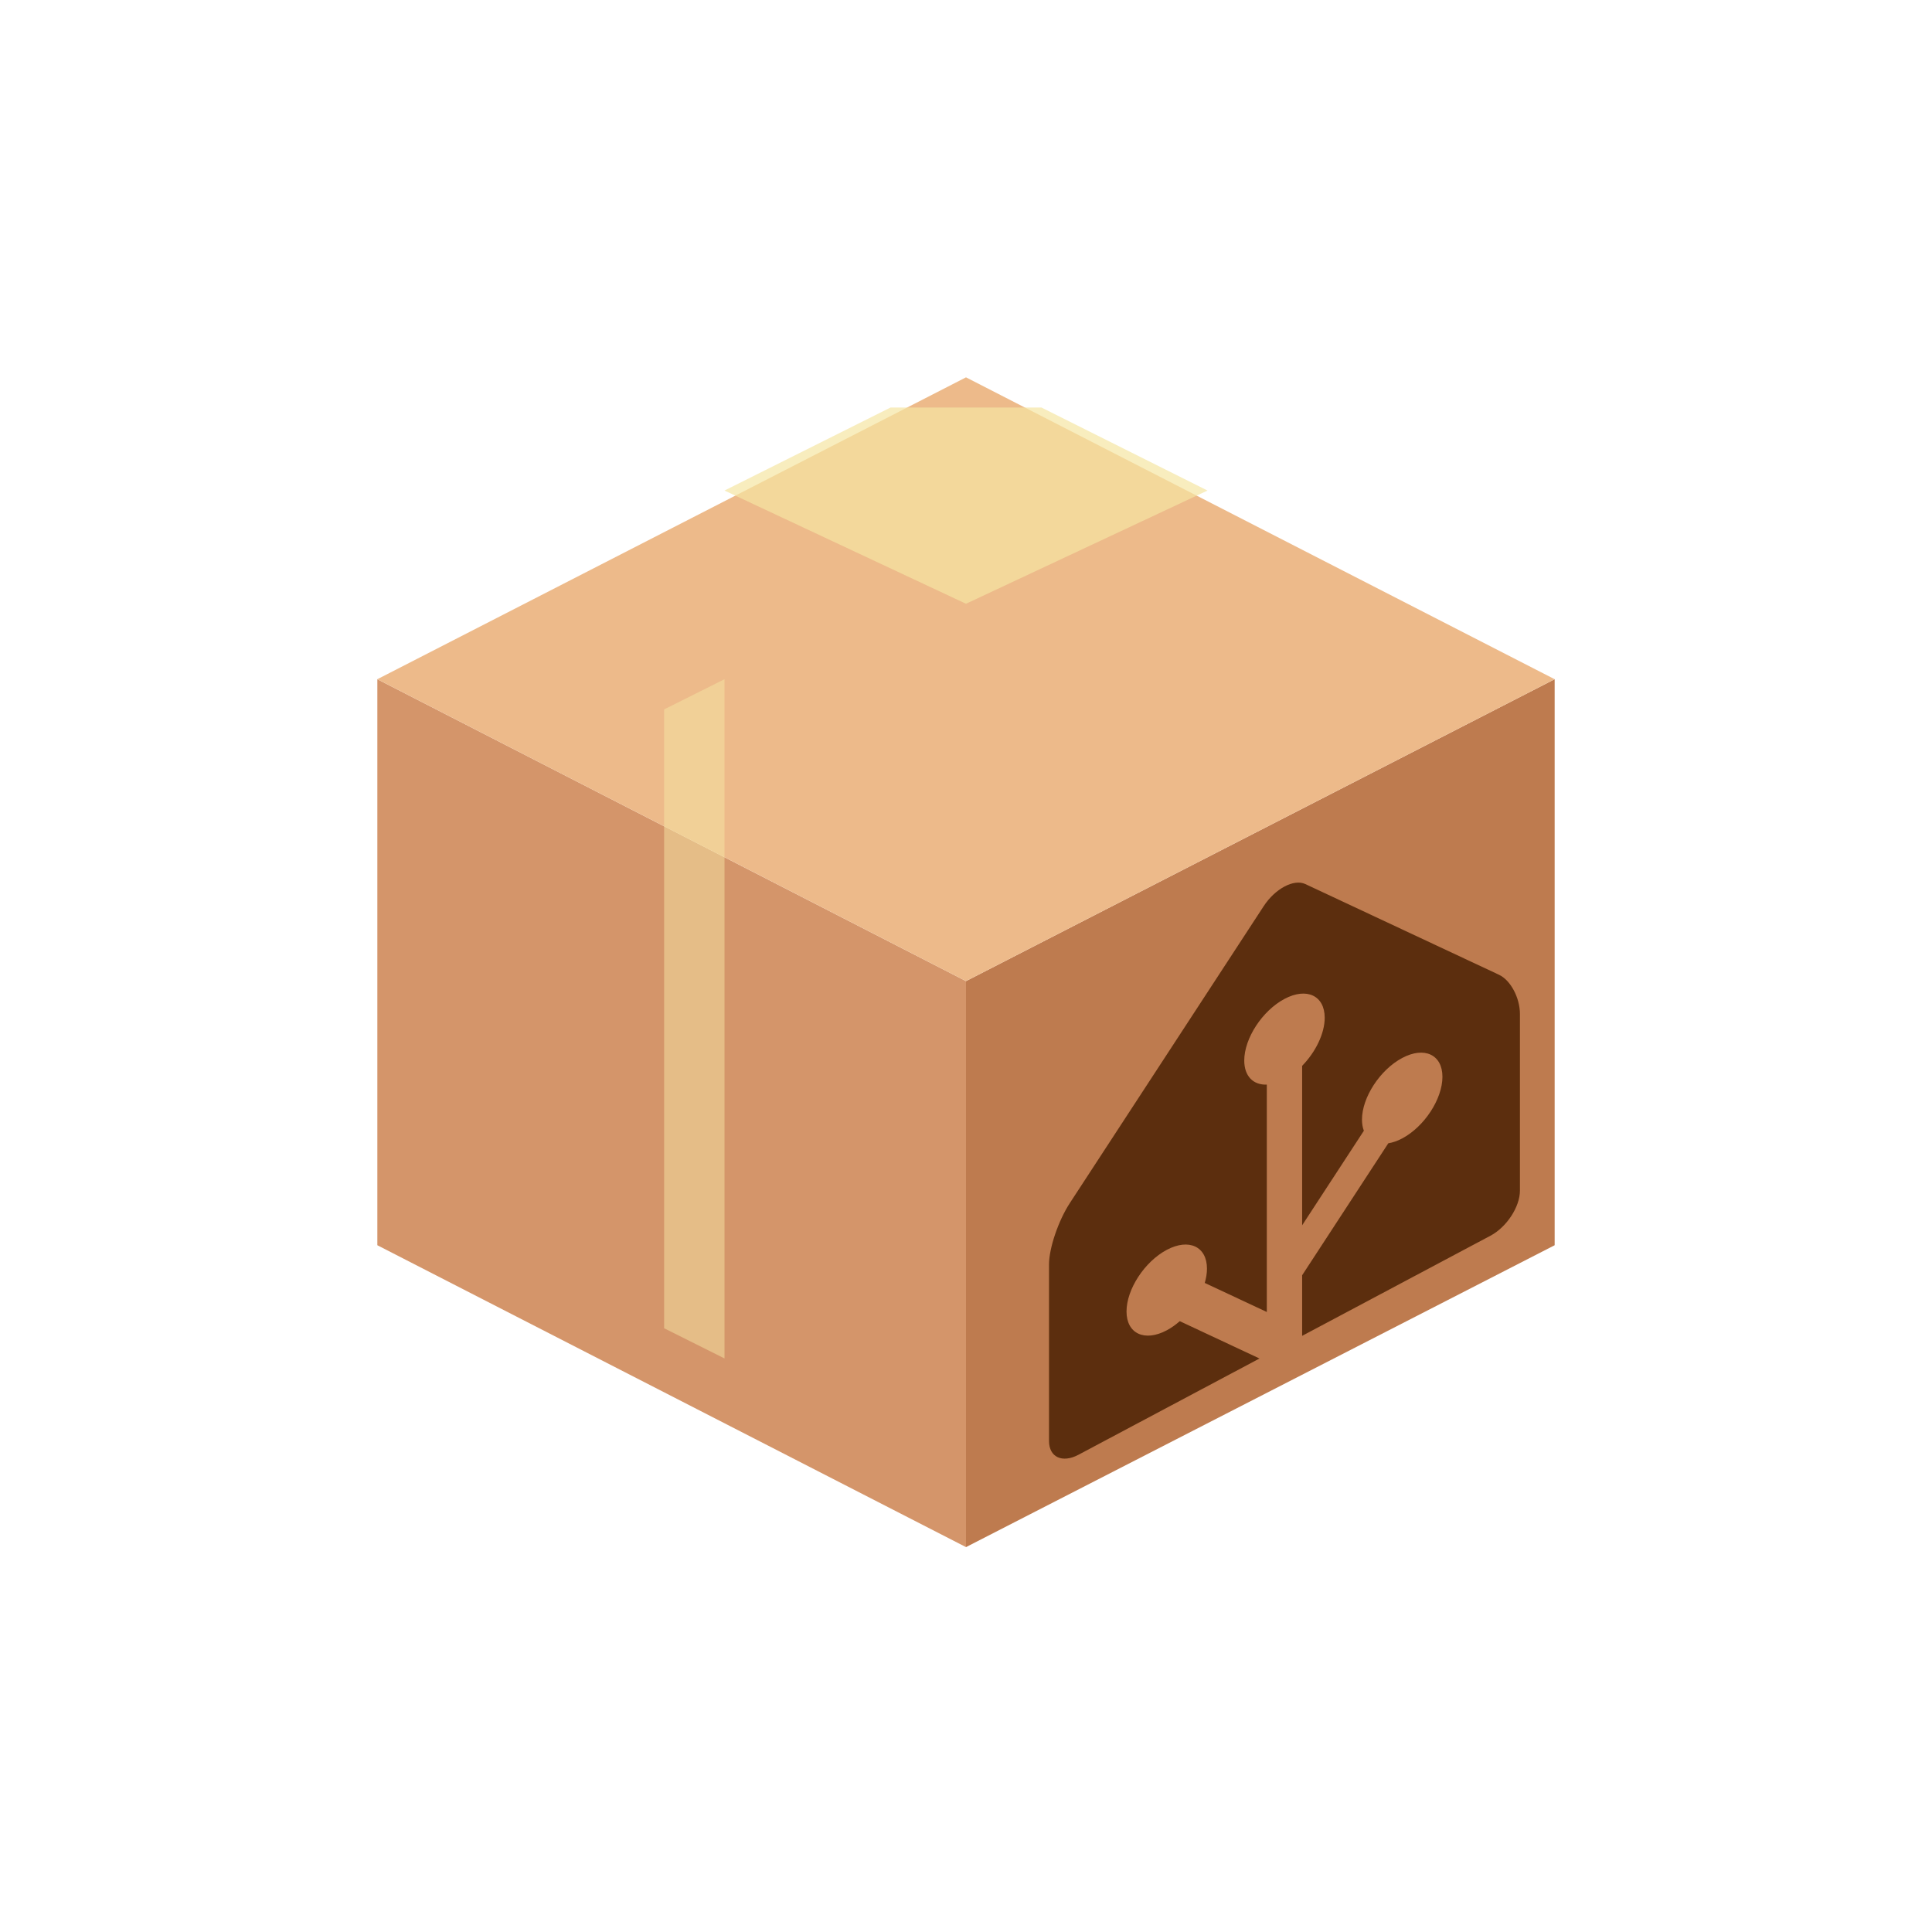
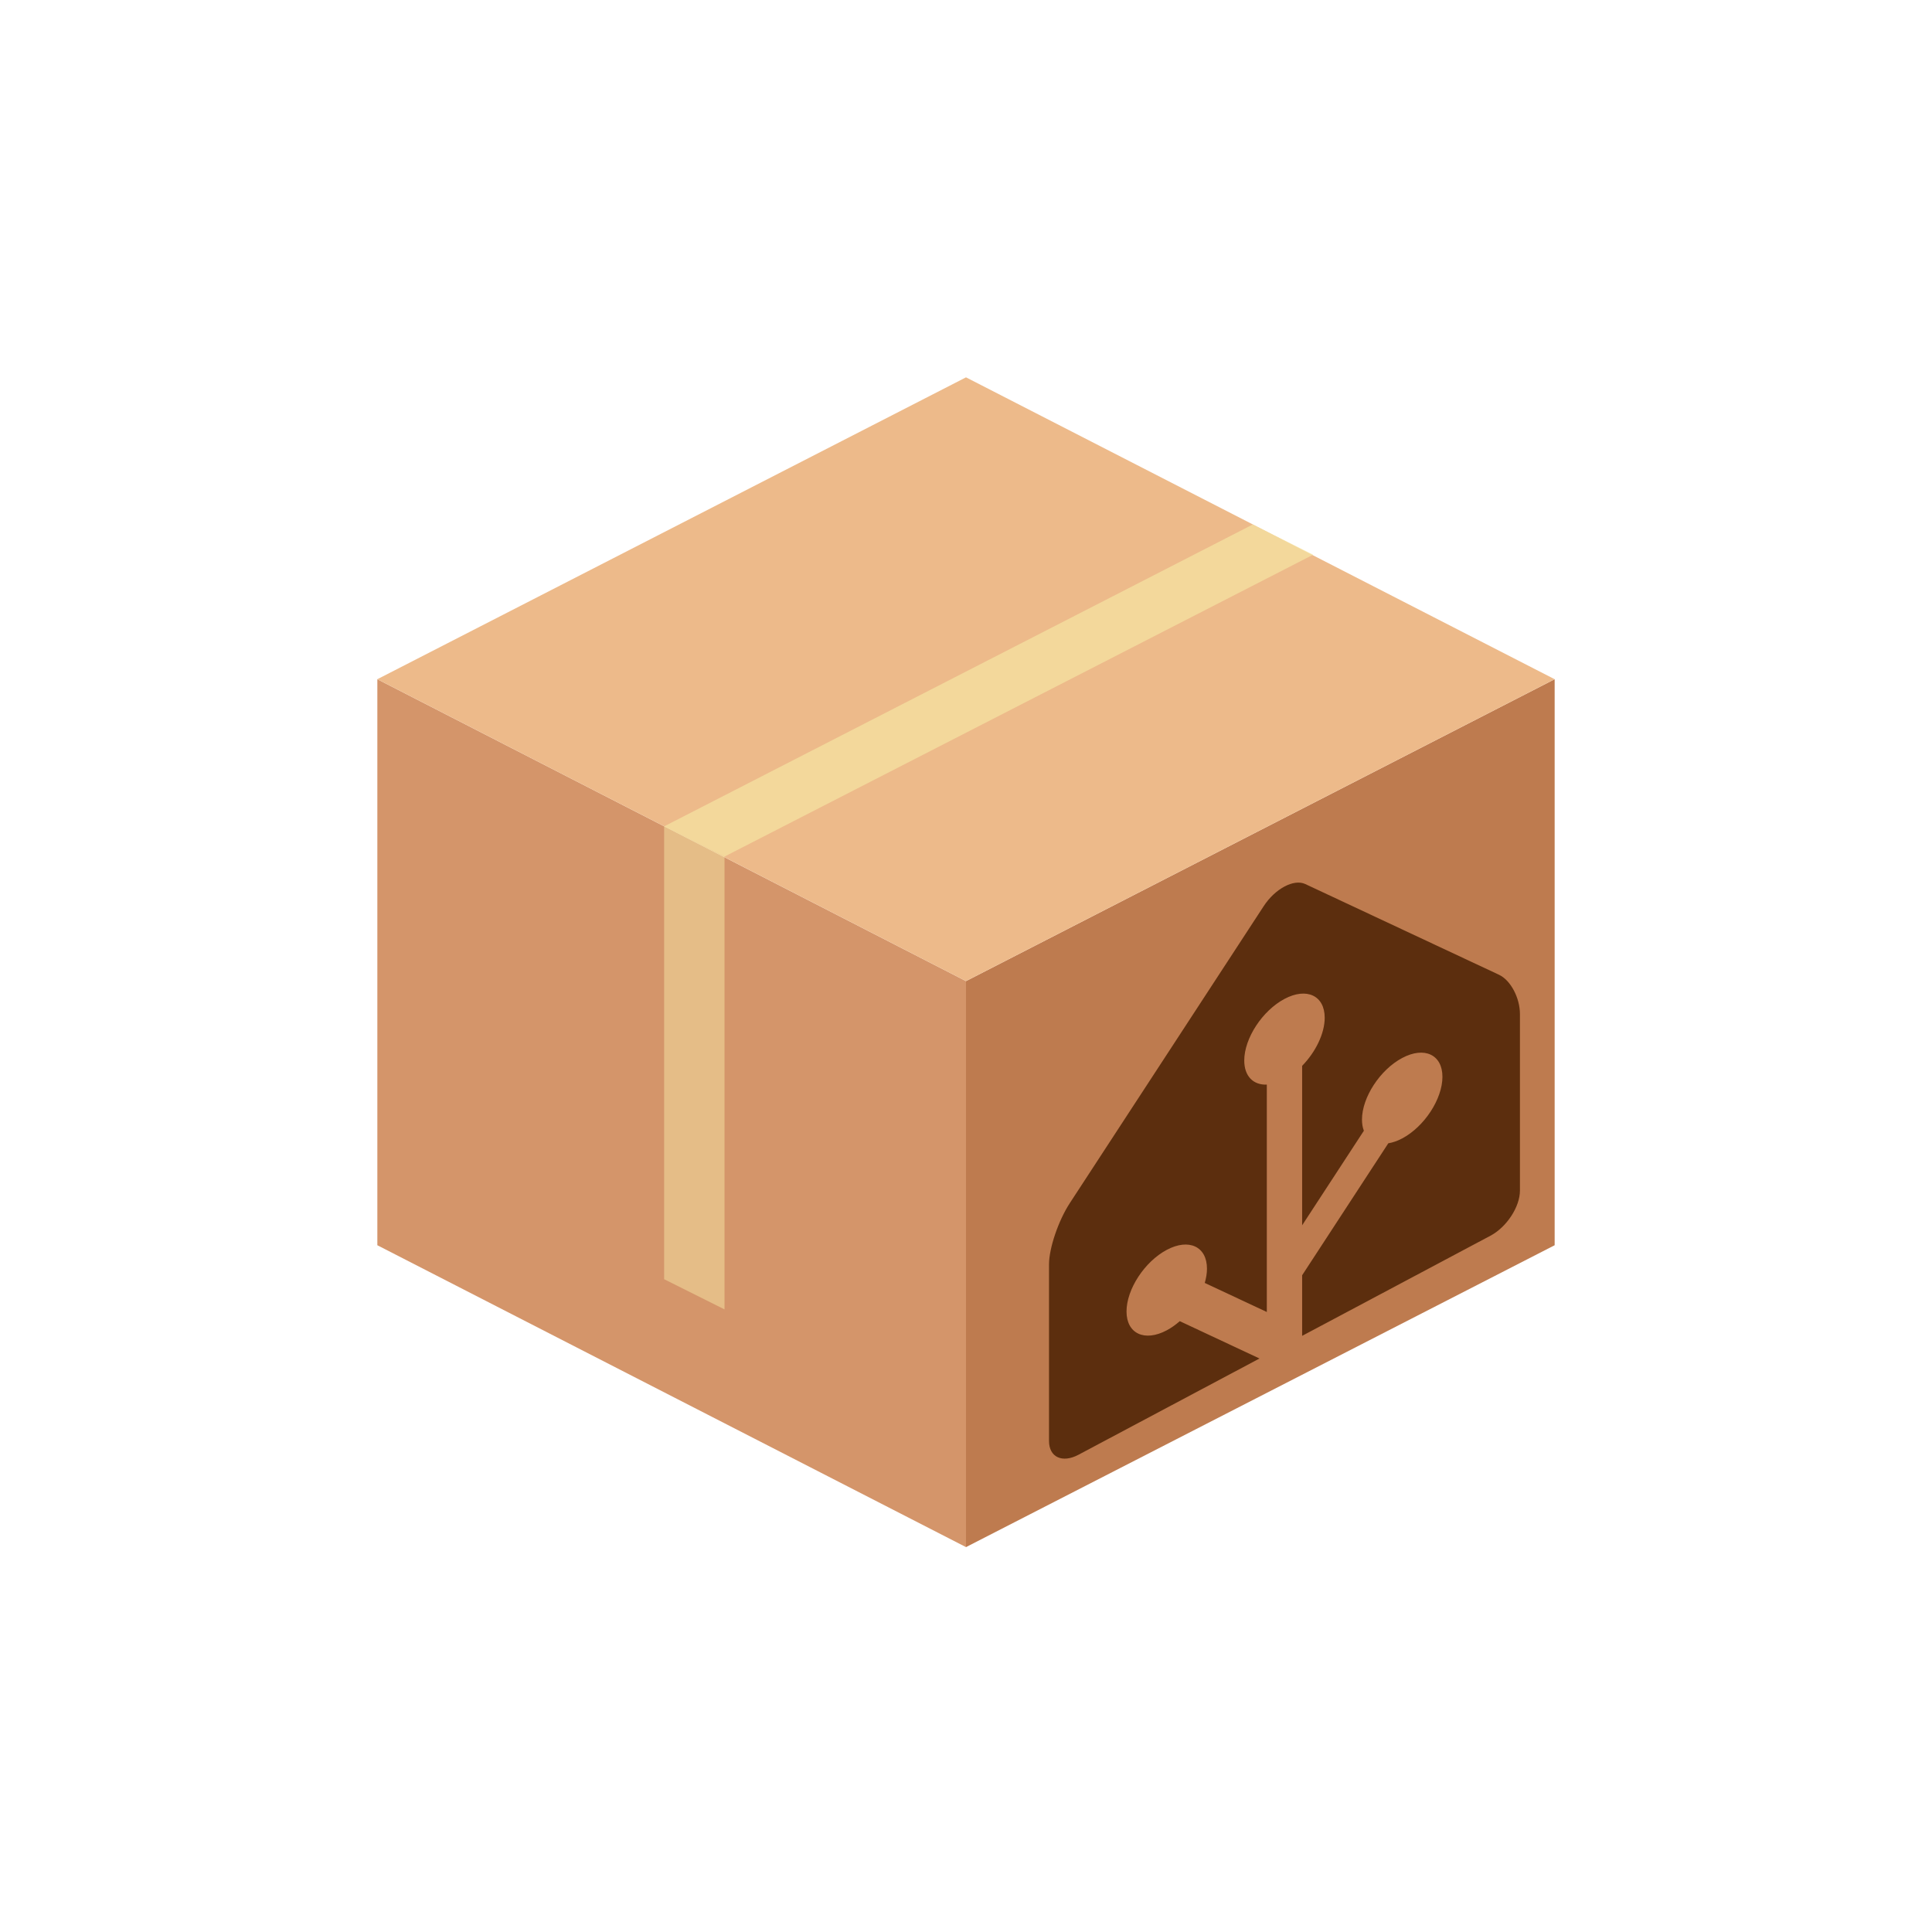
<svg xmlns="http://www.w3.org/2000/svg" viewBox="0 0 512 512" fill="none">
  <path d="M100 180 L256 260 L256 410 L100 330 Z" fill="#D4956A" />
  <path d="M256 260 L412 180 L412 330 L256 410 Z" fill="#BE7B4F" />
  <path d="M100 180 L256 100 L412 180 L256 260 Z" fill="#EDBA8A" />
-   <path d="M236 108 L276 108 L320 130 L256 160 L192 130 Z" fill="#F5E6A3" opacity="0.7" />
-   <path d="M176 188 L192 180 L192 360 L176 352 Z" fill="#F5E6A3" opacity="0.5" />
+   <path d="M176 219 L192 227 L348 147 L332 139 Z" fill="#F5E6A3" opacity="0.7" />
+   <path d="M176 219 L192 227 L192 347 L176 339 Z" fill="#F5E6A3" opacity="0.5" />
  <g transform="translate(278, 265) scale(0.52) skewY(-28)">
    <path d="M229.39 109.153L130.61 10.373C124.78 4.543 115.23 4.543 109.4 10.373L10.61 109.153C4.78 114.983 0 126.512 0 134.762V224.762C0 233.012 6.75 239.762 15 239.762H107.27L66.64 199.132C64.55 199.852 62.32 200.262 60 200.262C48.7 200.262 39.5 191.062 39.5 179.762C39.5 168.462 48.7 159.262 60 159.262C71.3 159.262 80.5 168.462 80.5 179.762C80.5 182.092 80.09 184.322 79.37 186.412L111 218.042V102.162C104.2 98.823 99.5 91.843 99.5 83.772C99.5 72.472 108.7 63.273 120 63.273C131.3 63.273 140.5 72.472 140.5 83.772C140.5 91.843 135.8 98.823 129 102.162V183.432L160.46 151.972C159.84 150.012 159.5 147.932 159.5 145.772C159.5 134.472 168.7 125.272 180 125.272C191.3 125.272 200.5 134.472 200.5 145.772C200.5 157.072 191.3 166.272 180 166.272C177.5 166.272 175.12 165.802 172.91 164.982L129 208.892V239.772H225C233.25 239.772 240 233.022 240 224.772V134.772C240 126.522 235.23 115.002 229.39 109.162V109.153Z" fill="#5C2E0E" />
  </g>
</svg>
